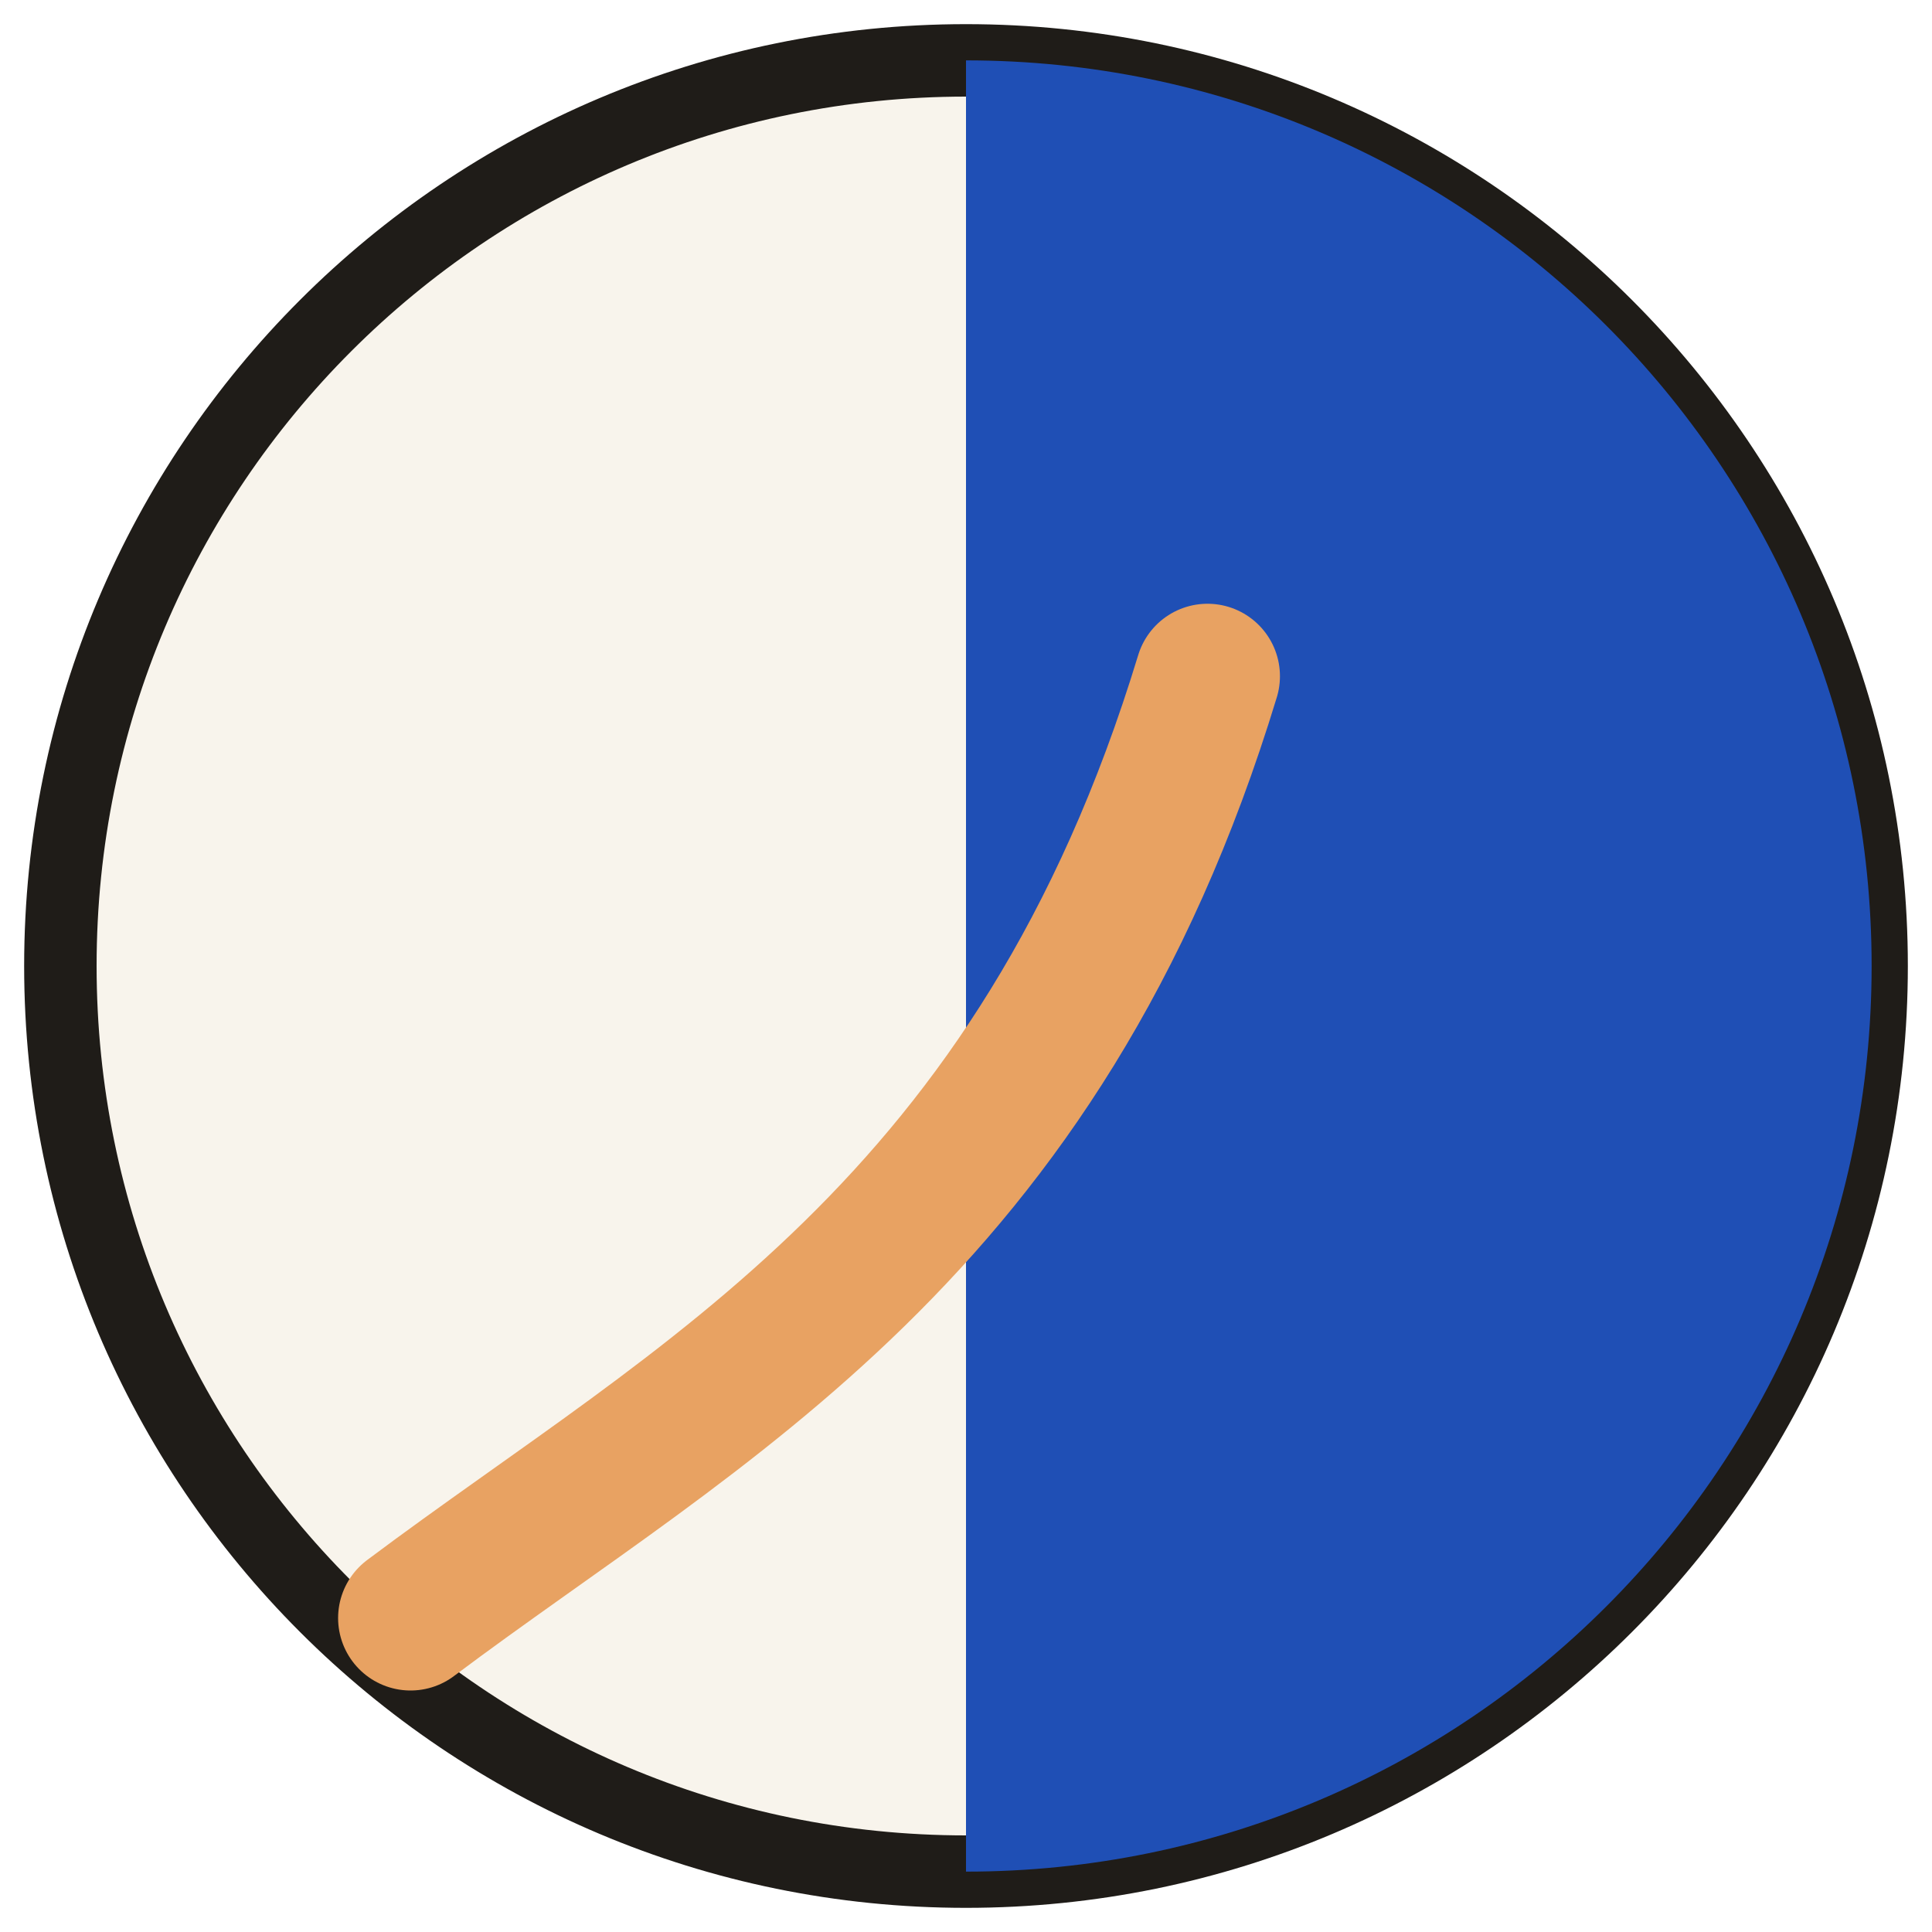
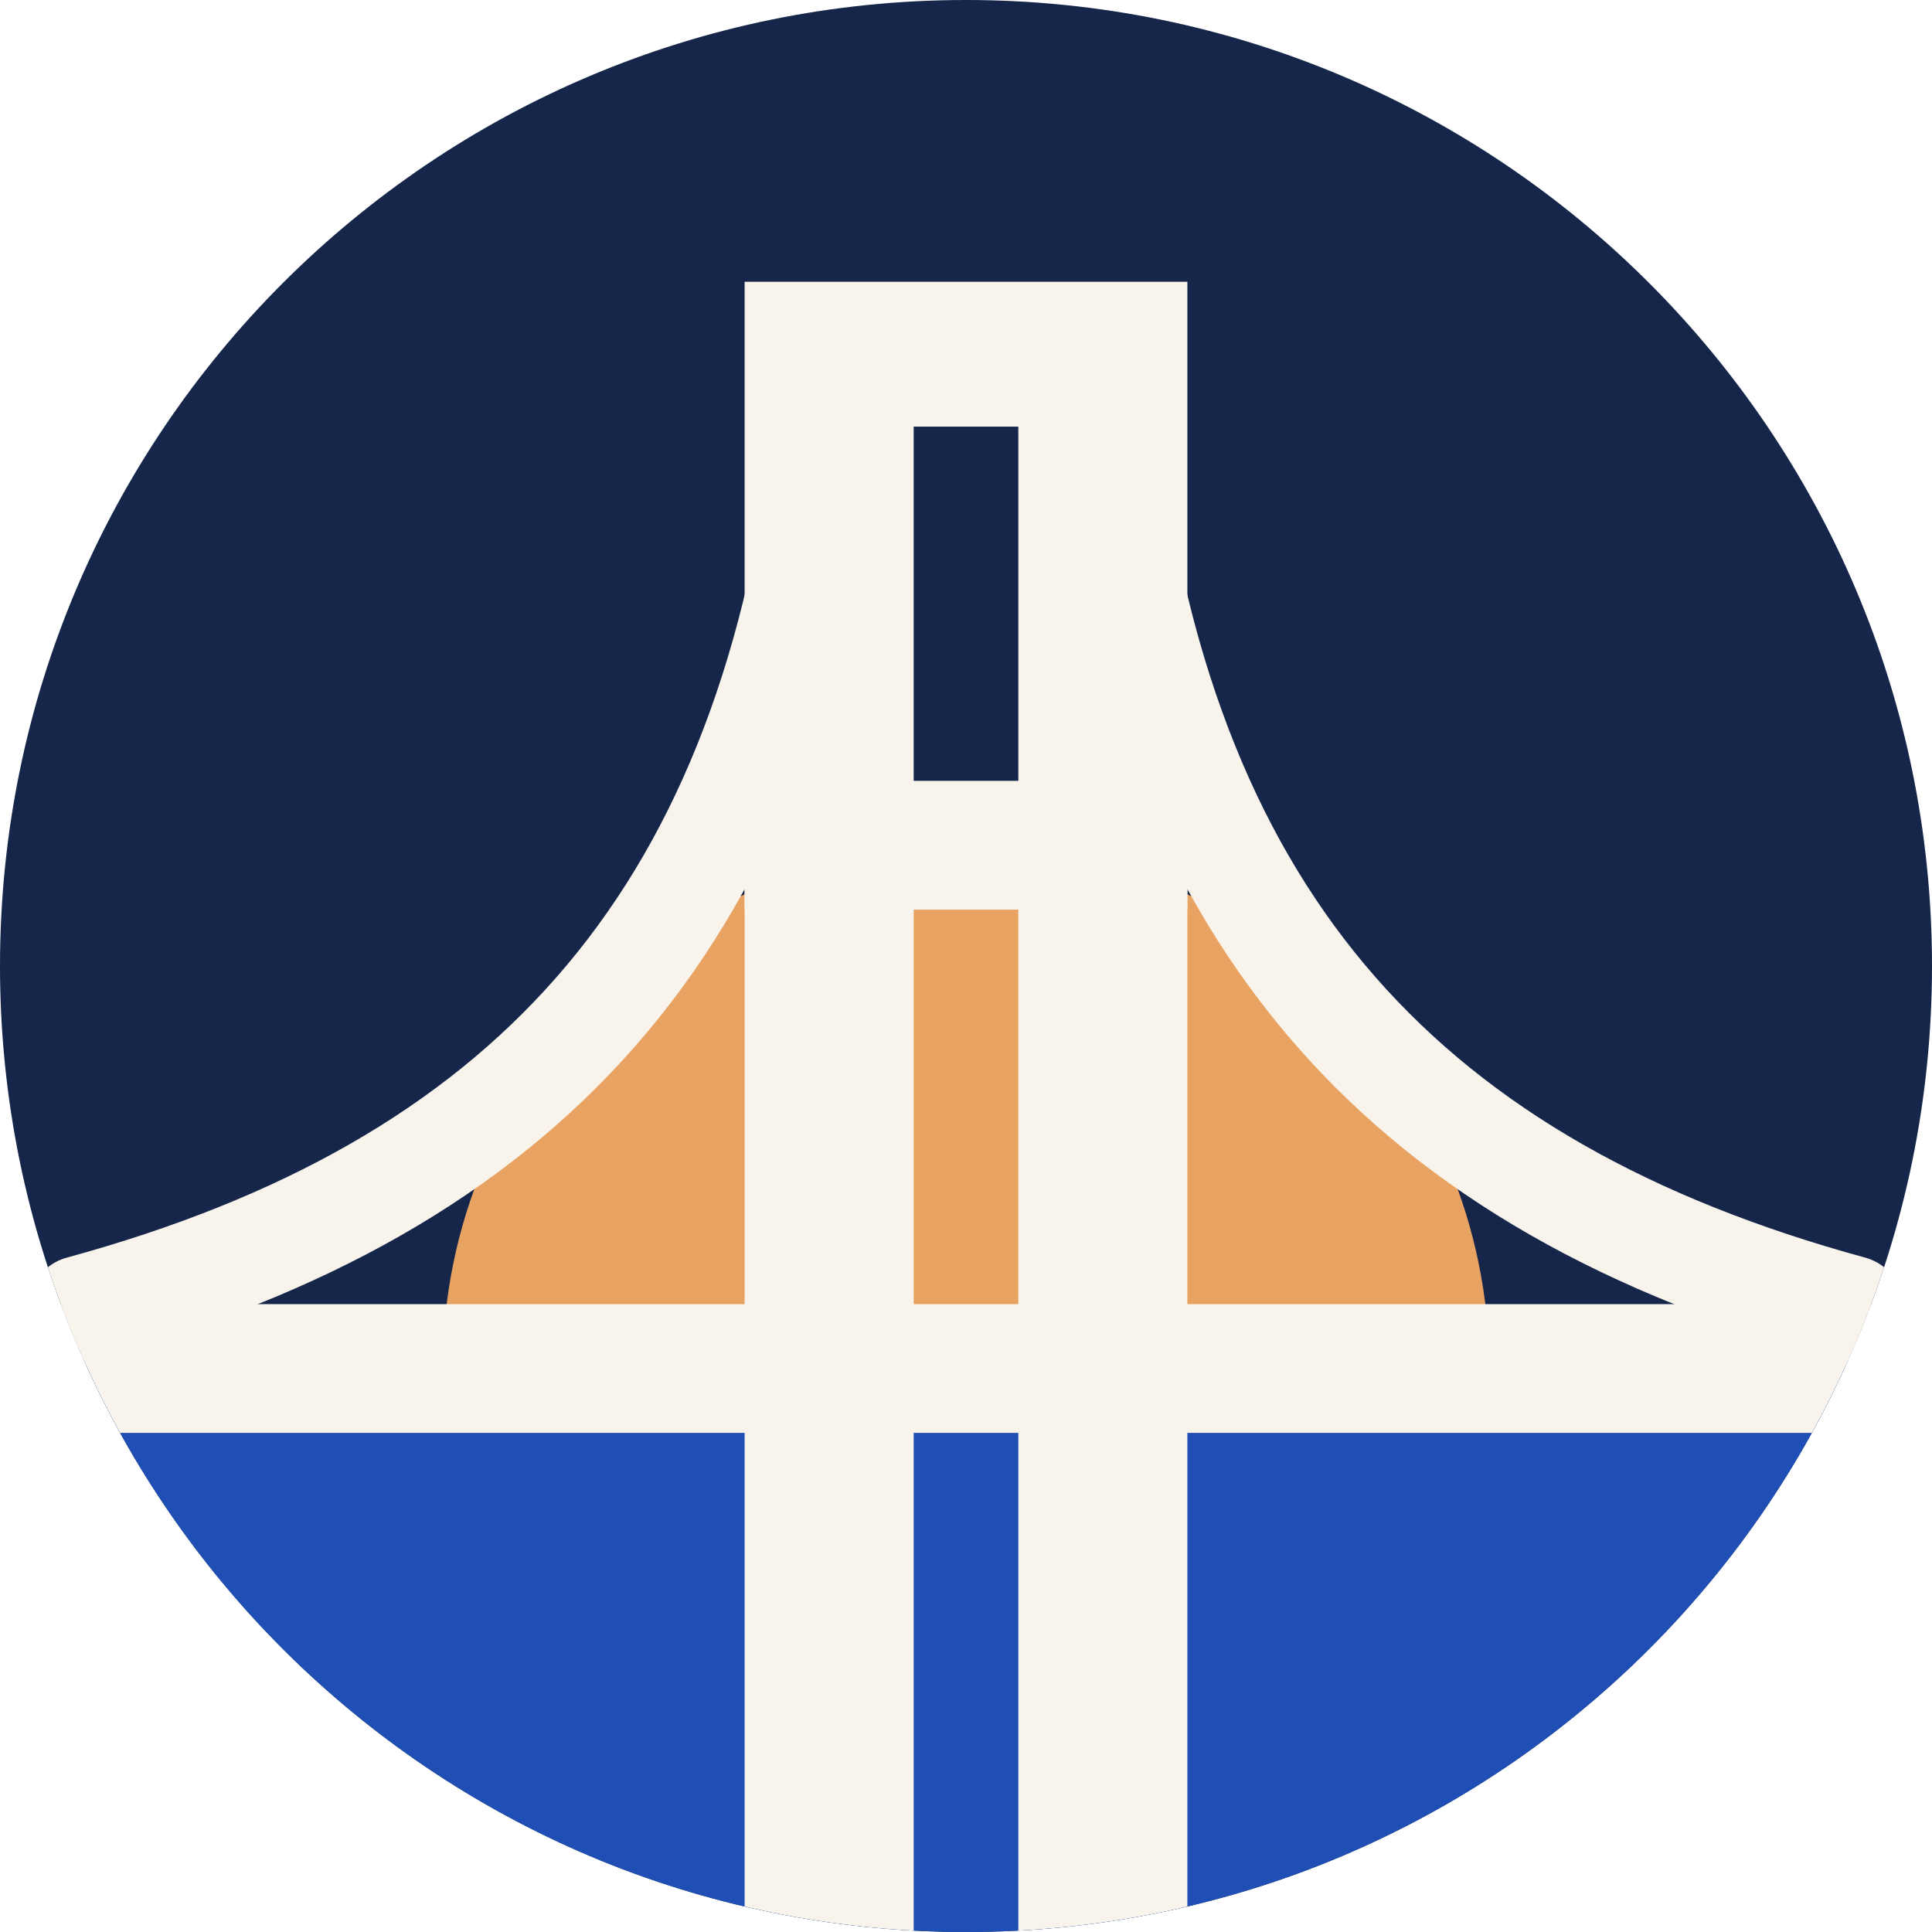
- <svg xmlns="http://www.w3.org/2000/svg" viewBox="0 0 40 40">
-   <circle cx="20" cy="20" r="18.75" fill="#f8f4ec" stroke="#1f1c18" stroke-width="1.5" />
-   <path d="M20 1.25a18.75 18.75 0 0 1 0 37.5z" fill="#1f4fb5" />
-   <path d="M8.5 33.5c6-4.5 13-8 16.5-19.5" fill="none" stroke="#e8a262" stroke-width="3" stroke-linecap="round" />
+ <svg xmlns="http://www.w3.org/2000/svg" viewBox="0 0 48 48" role="img" aria-label="Solutions for Women">
+   <defs>
+     <clipPath id="s">
+       <circle cx="24" cy="24" r="24" />
+     </clipPath>
+   </defs>
+   <g clip-path="url(#s)">
+     <rect width="48" height="48" fill="#15264A" />
+     <circle cx="24" cy="34" r="13" fill="#E8A262" />
+     <rect y="34" width="48" height="14" fill="#1F4FB5" />
+     <path d="M20.5 11C19 23 13 29.5 2 32.5M27.5 11C29 23 35 29.5 46 32.5" fill="none" stroke="#F8F4EC" stroke-width="2.6" stroke-linecap="round" />
+     <path d="M0 34h48M18.5 21h11" stroke="#F8F4EC" stroke-width="3.2" />
+     <path d="M18.5 7h11v3.6h-11zM18.5 7h4.2v42h-4.2zM25.3 7h4.2v42h-4.2z" fill="#F8F4EC" />
+   </g>
</svg>
